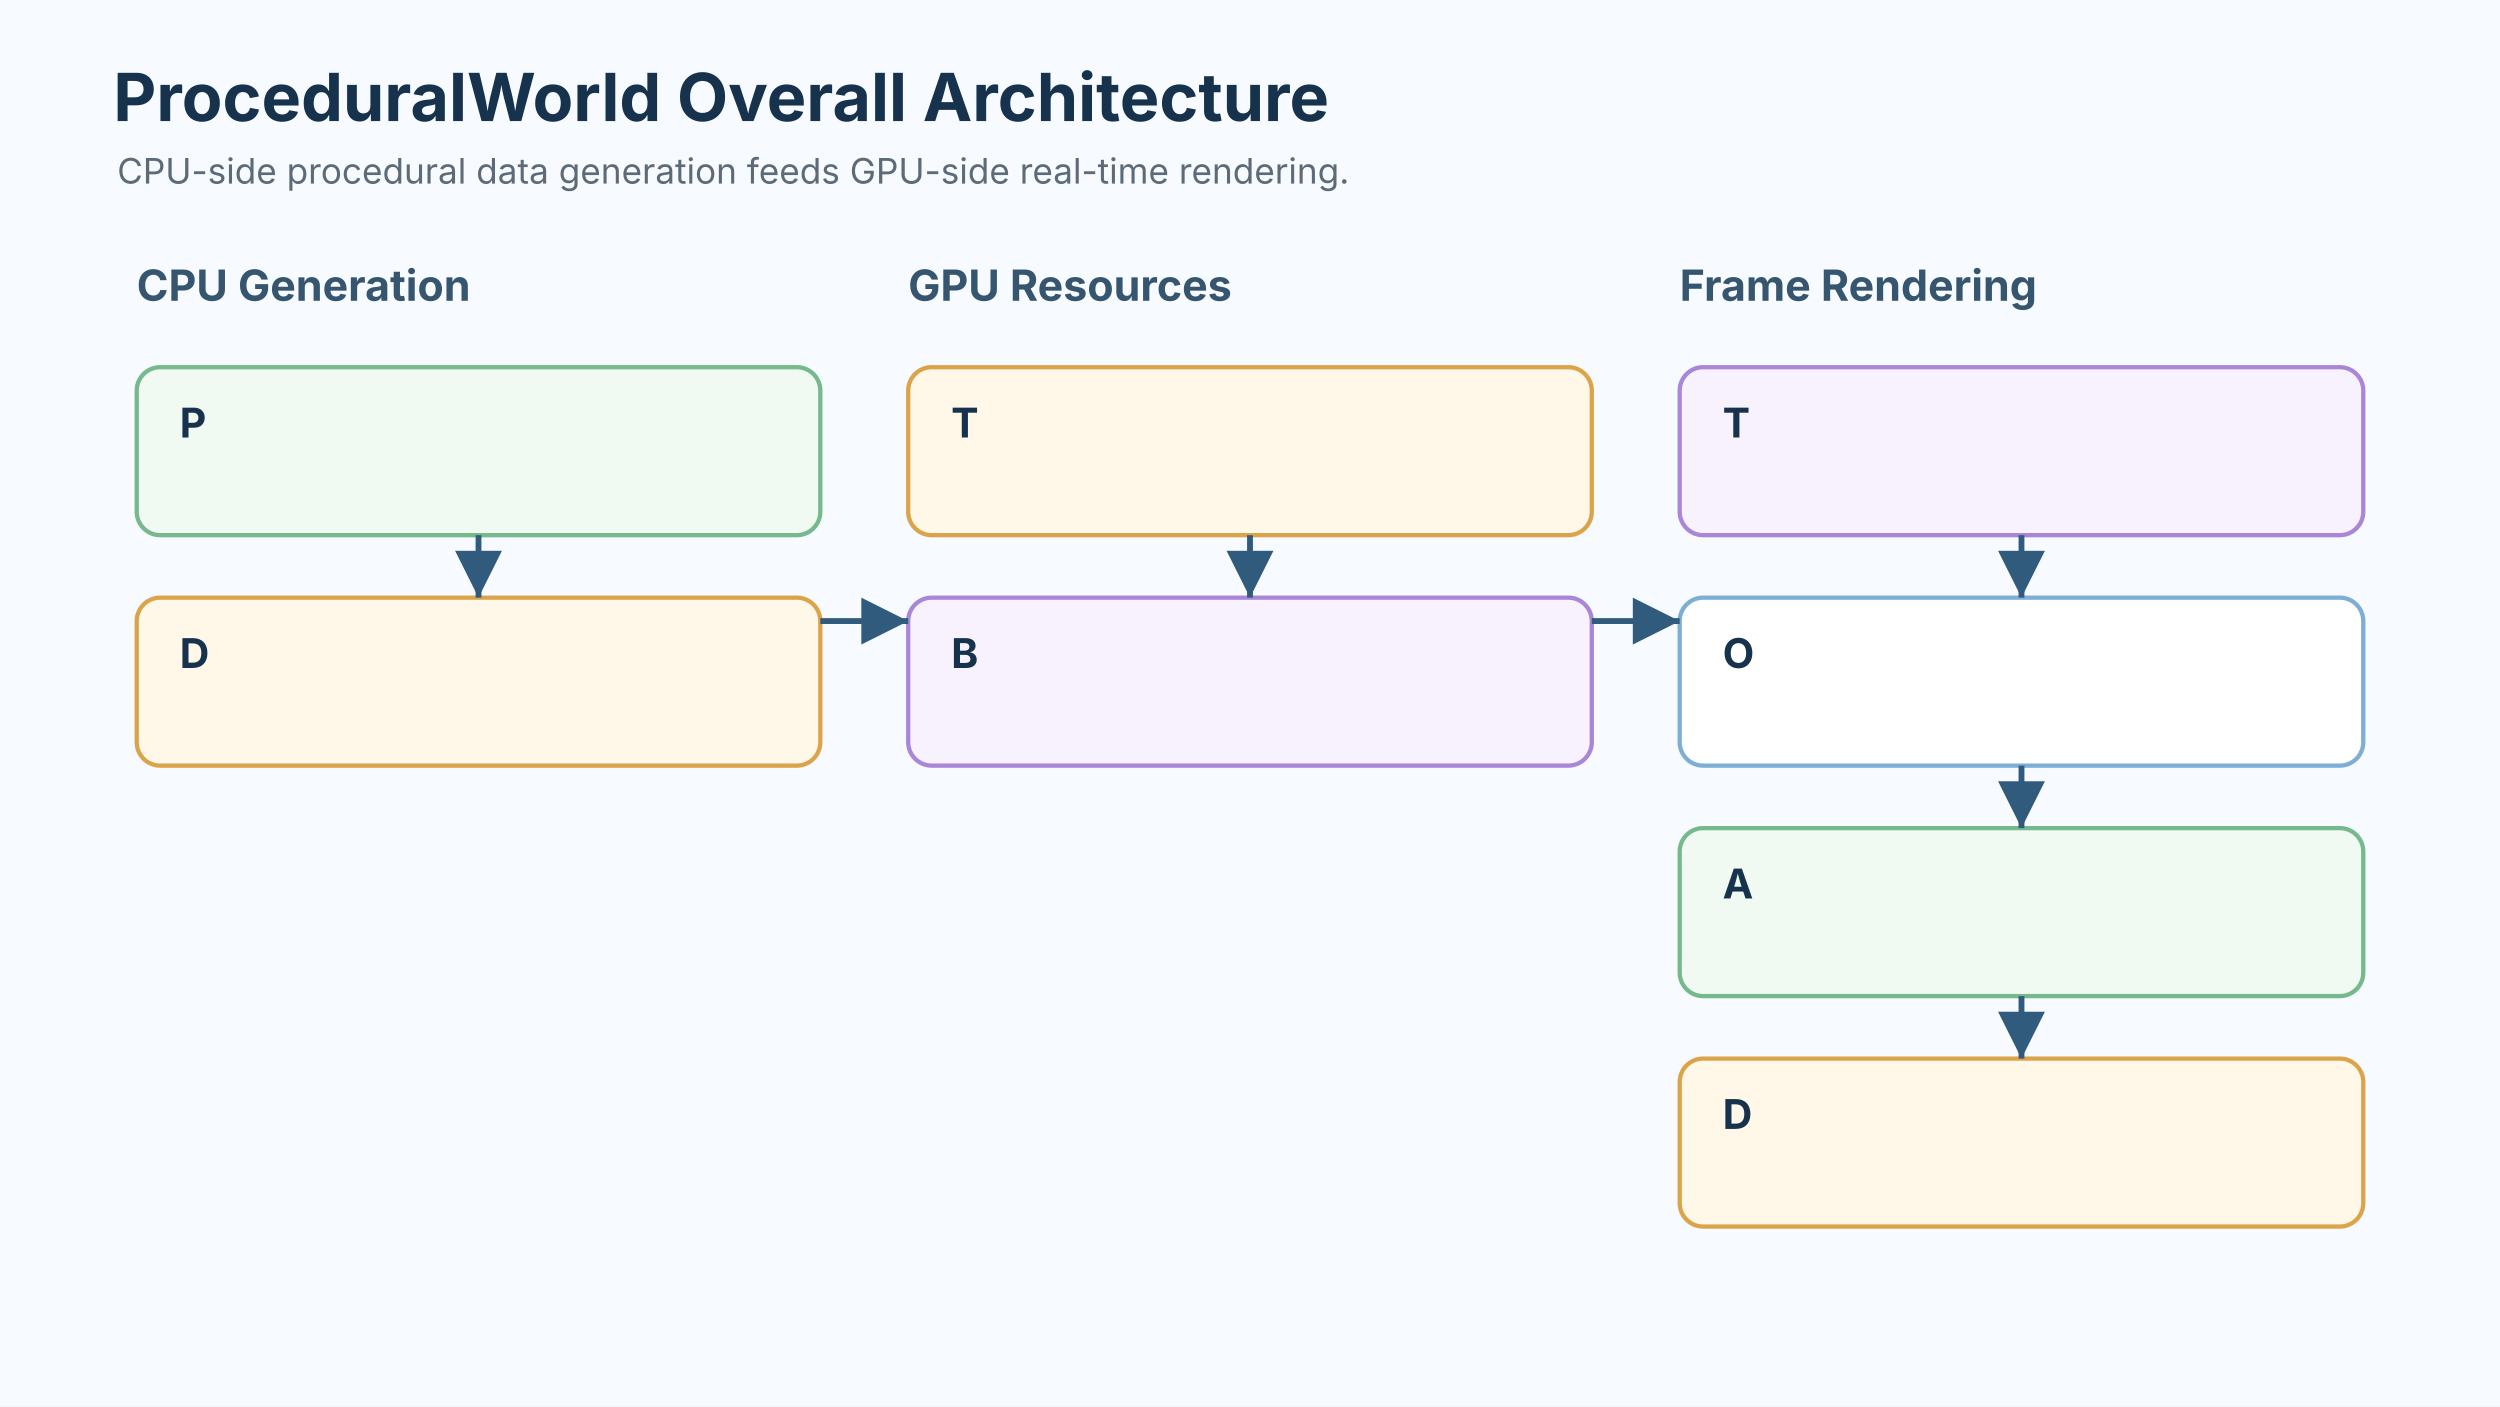
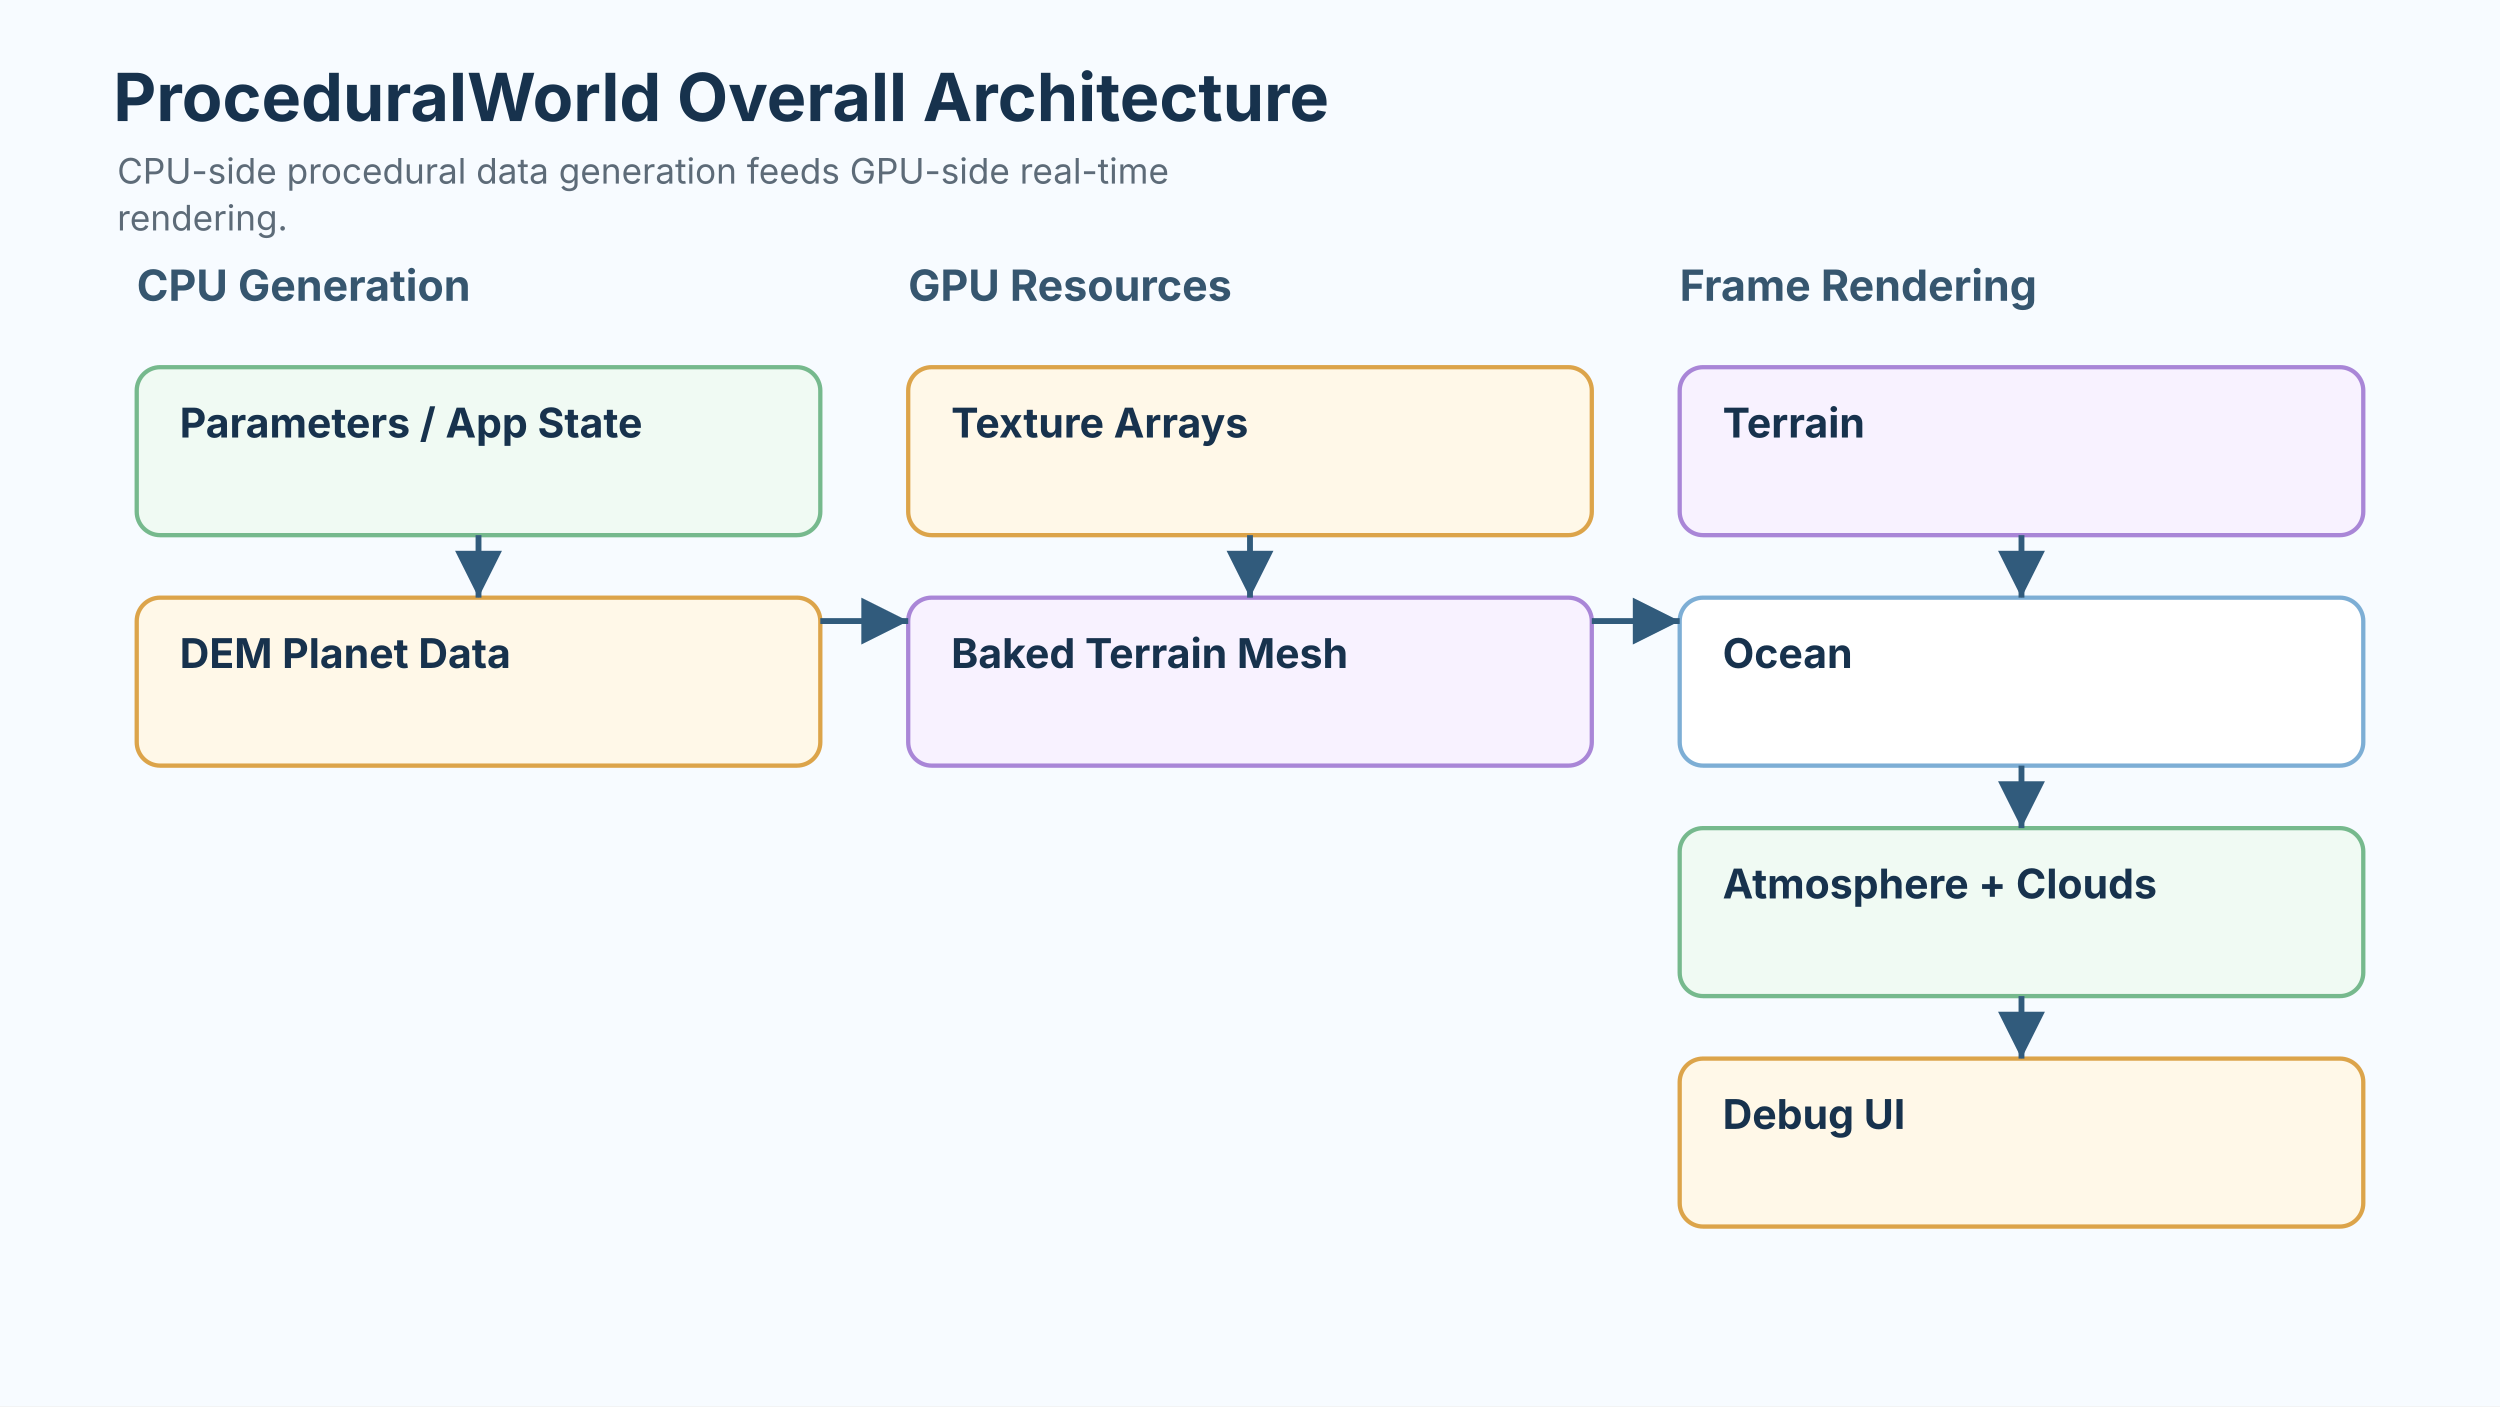
<svg xmlns="http://www.w3.org/2000/svg" width="1280" height="720" viewBox="0 0 1280 720" role="img" aria-labelledby="title desc">
  <defs>
    <marker id="arrow" markerWidth="12" markerHeight="12" refX="10" refY="6" orient="auto">
      <path d="M2,2 L10,6 L2,10 Z" fill="#315b7c" />
    </marker>
    <style>
      .bg{fill:#f7fbff}.title{font:700 34px Inter,Segoe UI,Arial,sans-serif;fill:#17324d}.sub{font:18px Inter,Segoe UI,Arial,sans-serif;fill:#5d6b78}
      .lane{font:700 22px Inter,Segoe UI,Arial,sans-serif;fill:#36566f}.box{fill:#fff;stroke-width:2.2}.blue{stroke:#7daed5;fill:#ffffff}.green{stroke:#76b98d;fill:#f0faf3}.amber{stroke:#dca44a;fill:#fff8e8}.violet{stroke:#a986d7;fill:#f8f2ff}
      .label{font:700 21px Inter,Segoe UI,Arial,sans-serif;fill:#17324d}.small{font:16px Inter,Segoe UI,Arial,sans-serif;fill:#435464}.arrow{stroke:#315b7c;stroke-width:3;fill:none;marker-end:url(#arrow)}
    </style>
  </defs>
  <rect class="bg" width="1280" height="720" />
  <text class="title" x="58" y="62">ProceduralWorld Overall Architecture</text>
-   <text class="sub" x="60" y="94">CPU-side procedural data generation feeds GPU-side real-time rendering.</text>
+   <text class="sub" x="60" y="94" text-anchor="start">CPU-side procedural data generation feeds GPU-side real-time</text>
+   <text class="sub" x="60" y="118" text-anchor="start">rendering.</text>
  <text class="lane" x="70" y="154">CPU Generation</text>
  <rect class="box green" x="70" y="188" width="350" height="86" rx="12" />
-   <text class="label" x="92" y="224" text-anchor="start">P</text>
+   <text class="label" x="92" y="224" text-anchor="start">Parameters / App State</text>
  <rect class="box amber" x="70" y="306" width="350" height="86" rx="12" />
-   <text class="label" x="92" y="342" text-anchor="start">D</text>
+   <text class="label" x="92" y="342" text-anchor="start">DEM Planet Data</text>
  <path class="arrow" d="M245 274 L245 306" />
  <text class="lane" x="465" y="154">GPU Resources</text>
  <rect class="box amber" x="465" y="188" width="350" height="86" rx="12" />
-   <text class="label" x="487" y="224" text-anchor="start">T</text>
+   <text class="label" x="487" y="224" text-anchor="start">Texture Arrays</text>
  <rect class="box violet" x="465" y="306" width="350" height="86" rx="12" />
-   <text class="label" x="487" y="342" text-anchor="start">B</text>
+   <text class="label" x="487" y="342" text-anchor="start">Baked Terrain Mesh</text>
  <path class="arrow" d="M640 274 L640 306" />
  <path class="arrow" d="M420 318 C442 318, 442 318, 465 318" />
  <text class="lane" x="860" y="154">Frame Rendering</text>
  <rect class="box violet" x="860" y="188" width="350" height="86" rx="12" />
-   <text class="label" x="882" y="224" text-anchor="start">T</text>
+   <text class="label" x="882" y="224" text-anchor="start">Terrain</text>
  <rect class="box blue" x="860" y="306" width="350" height="86" rx="12" />
-   <text class="label" x="882" y="342" text-anchor="start">O</text>
+   <text class="label" x="882" y="342" text-anchor="start">Ocean</text>
  <path class="arrow" d="M1035 274 L1035 306" />
  <rect class="box green" x="860" y="424" width="350" height="86" rx="12" />
-   <text class="label" x="882" y="460" text-anchor="start">A</text>
+   <text class="label" x="882" y="460" text-anchor="start">Atmosphere + Clouds</text>
  <path class="arrow" d="M1035 392 L1035 424" />
  <rect class="box amber" x="860" y="542" width="350" height="86" rx="12" />
-   <text class="label" x="882" y="578" text-anchor="start">D</text>
+   <text class="label" x="882" y="578" text-anchor="start">Debug UI</text>
  <path class="arrow" d="M1035 510 L1035 542" />
  <path class="arrow" d="M815 318 C838 318, 838 318, 860 318" />
</svg>
